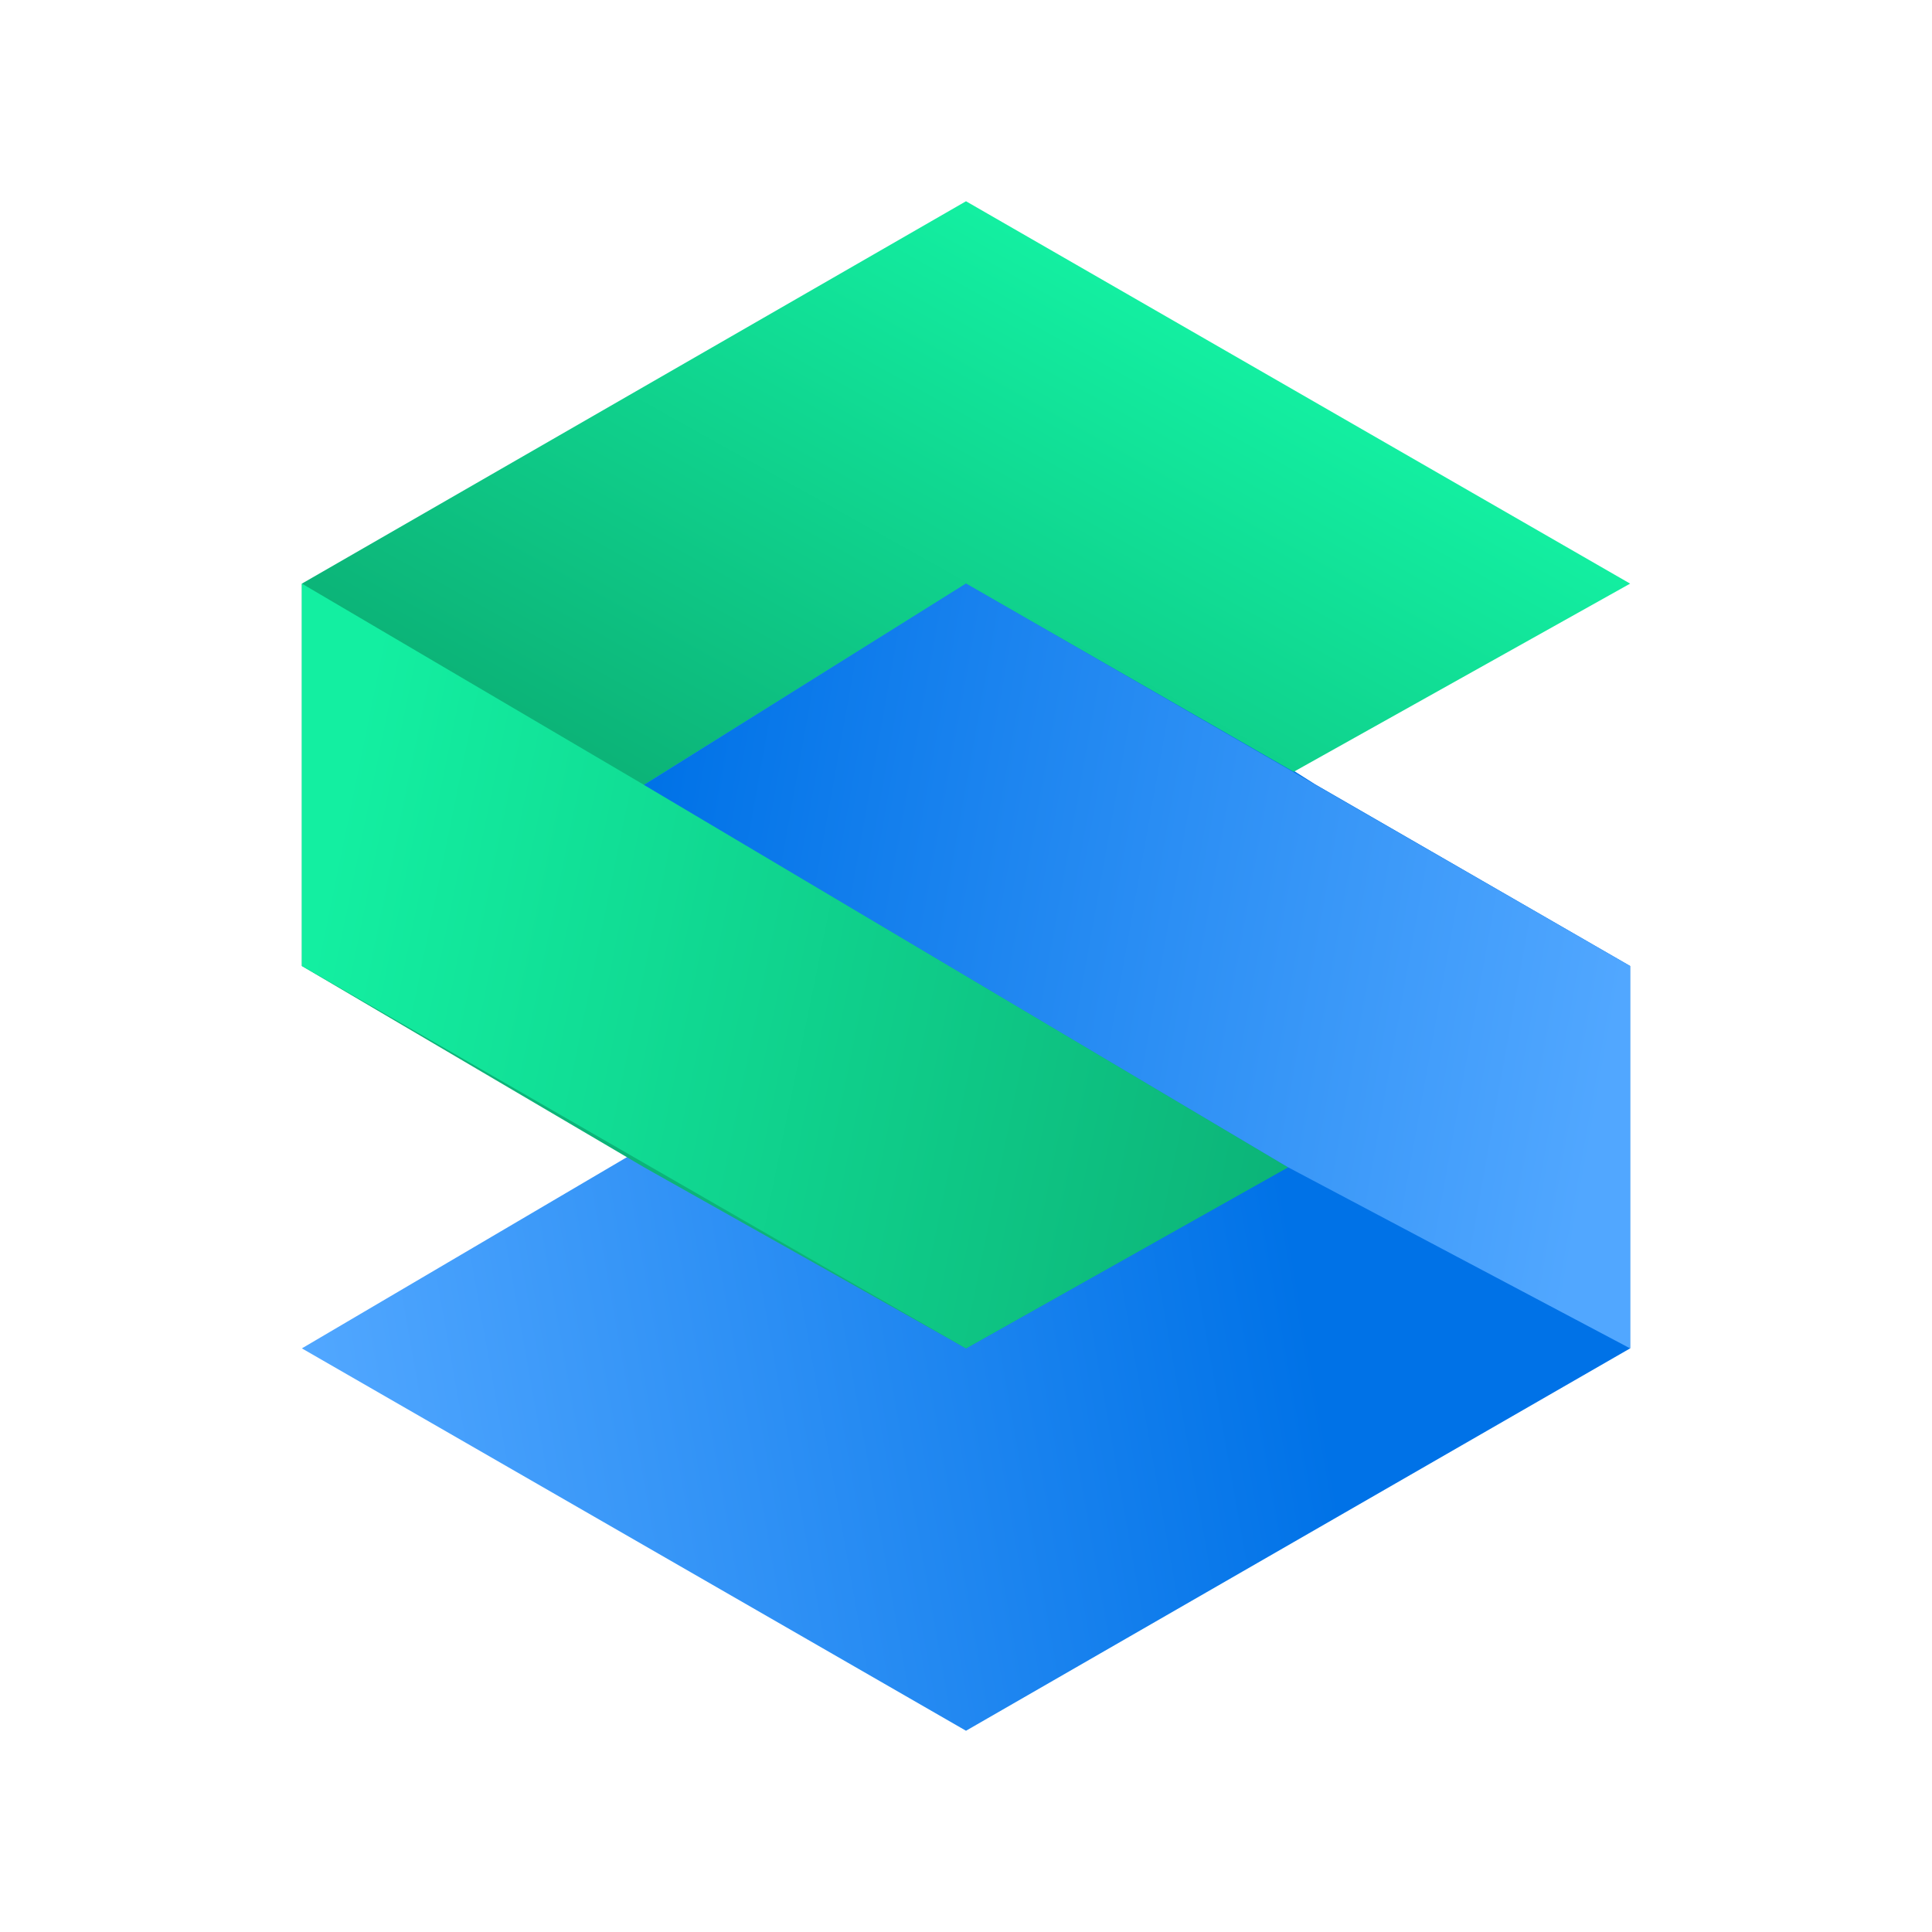
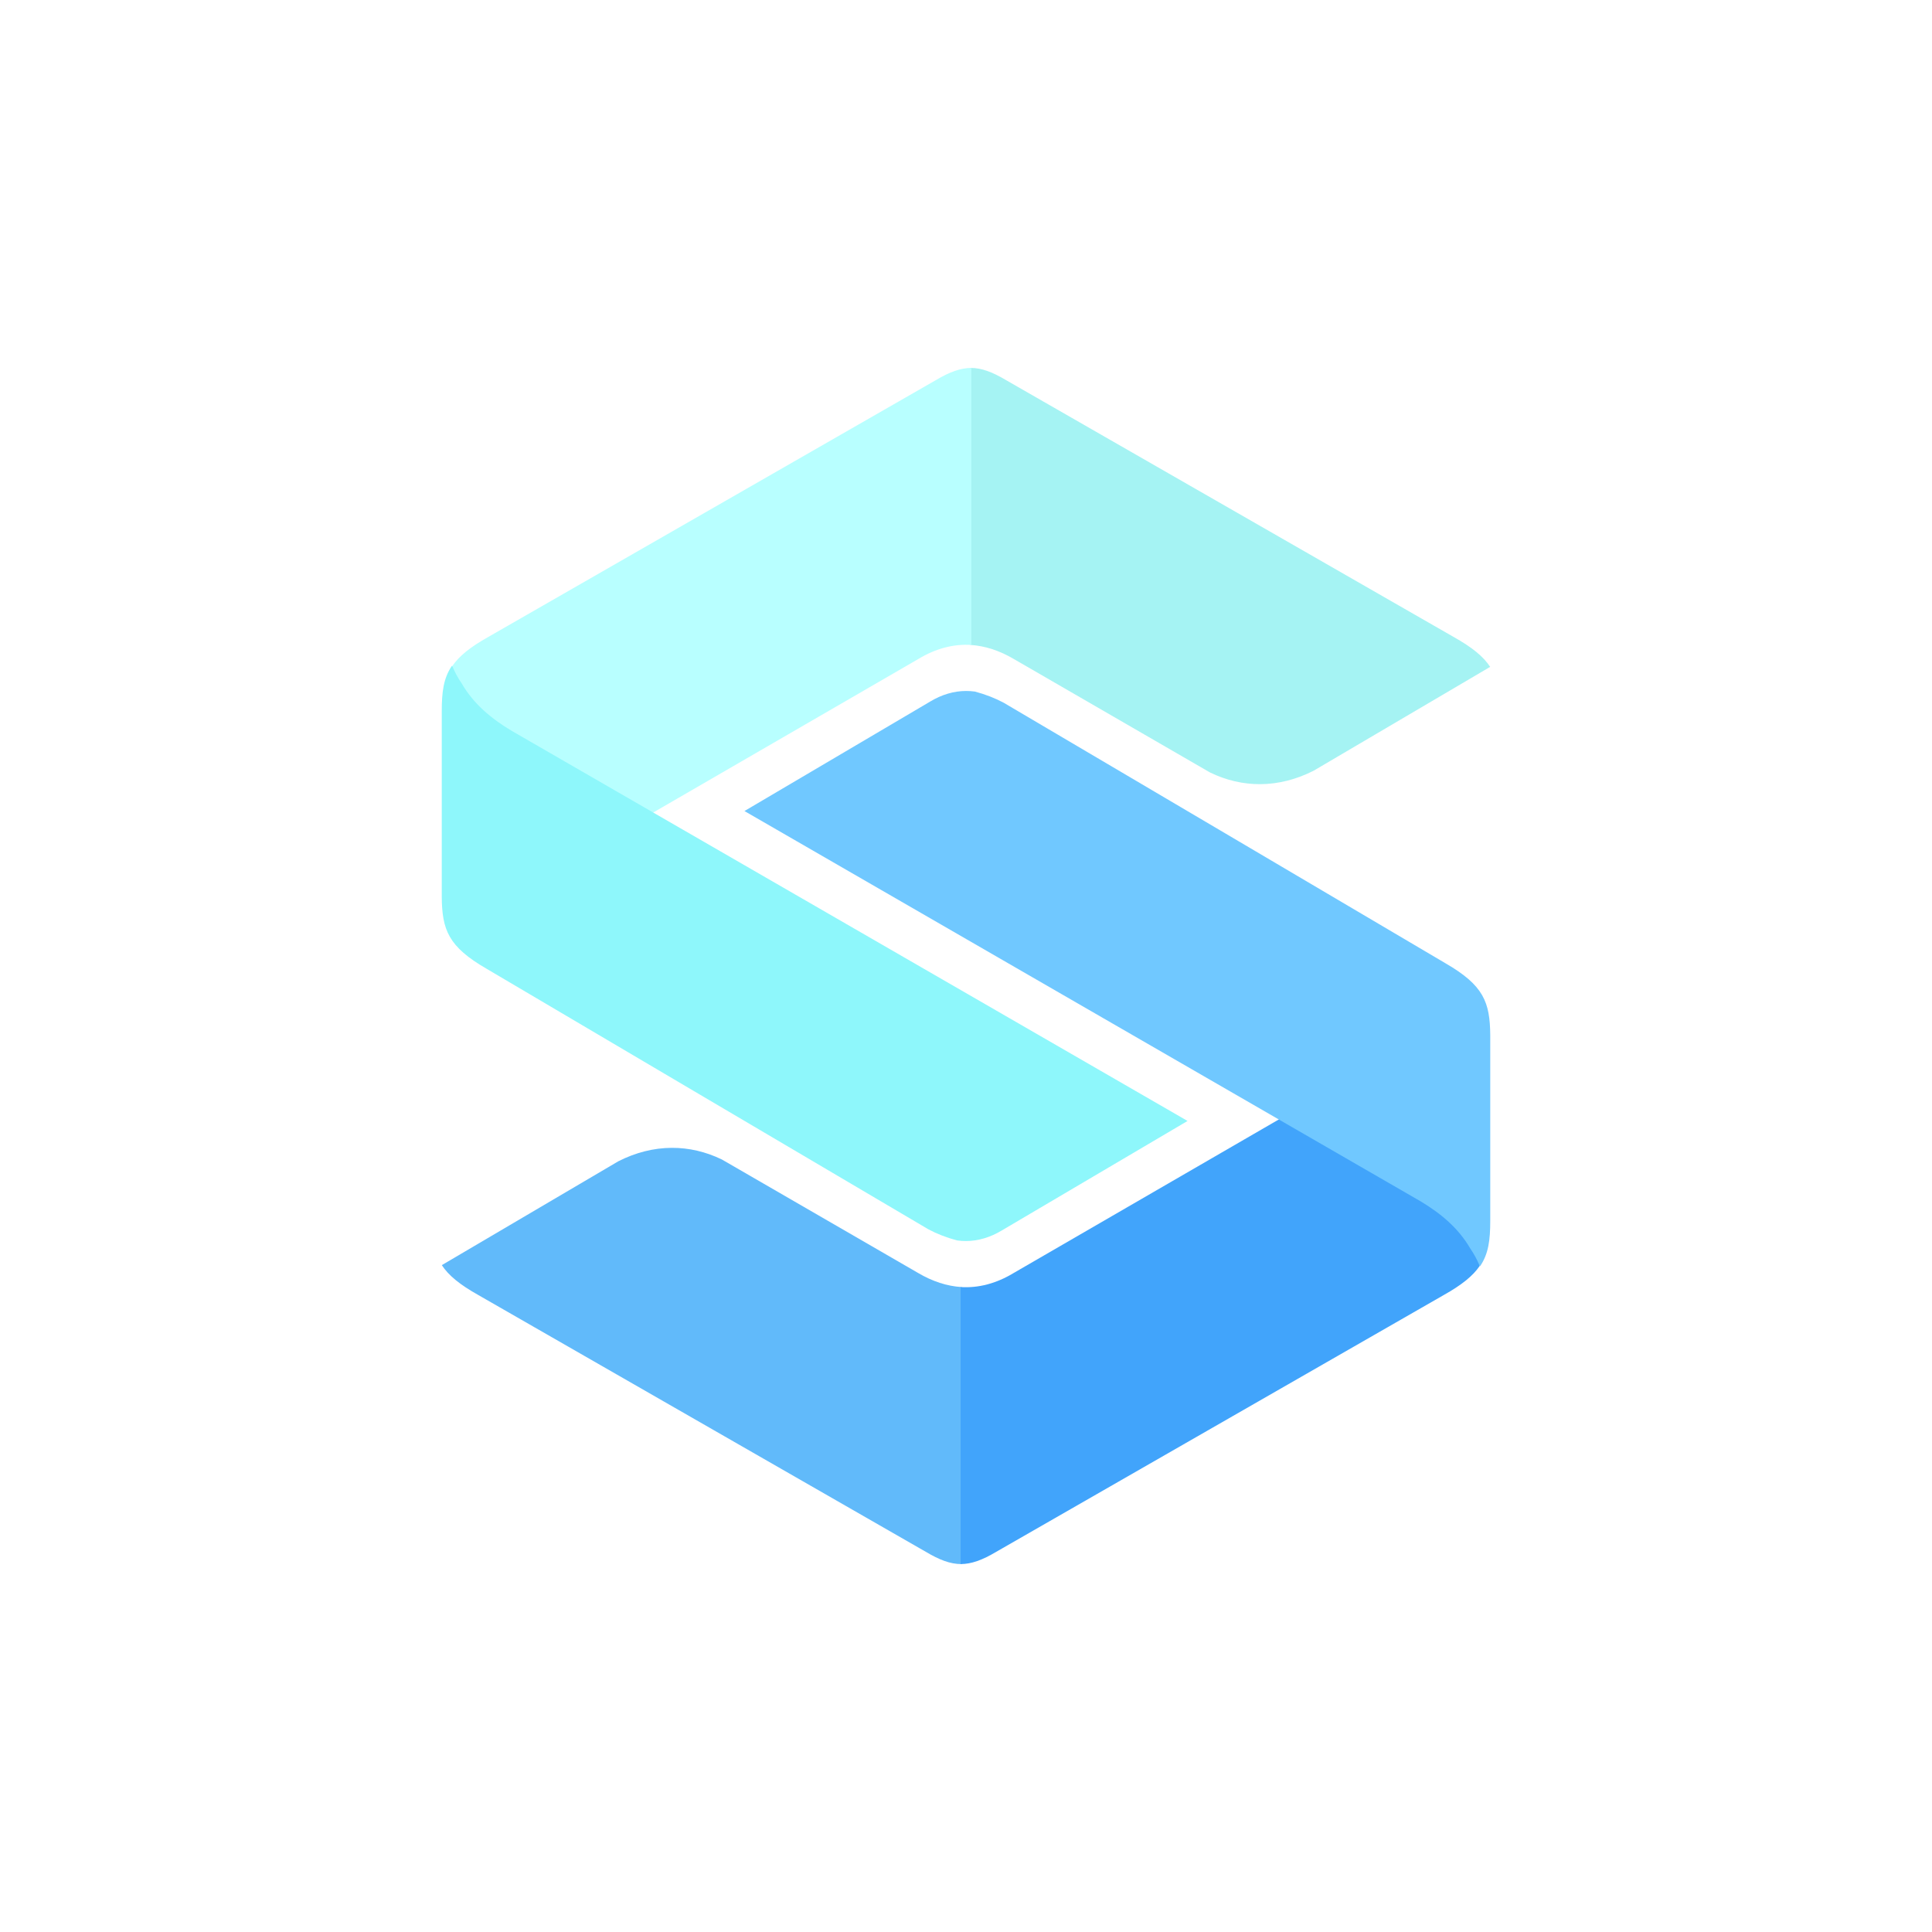
- <svg xmlns="http://www.w3.org/2000/svg" xmlns:xlink="http://www.w3.org/1999/xlink" viewBox="0 0 96 96">
-   <defs>
-     <linearGradient id="b">
-       <stop offset="0" stop-color="#13efa1" />
-       <stop offset="1" stop-color="#0cb478" />
-     </linearGradient>
-     <linearGradient id="a">
-       <stop offset="0" stop-color="#51a7ff" />
-       <stop offset="1" stop-color="#0072e7" />
-     </linearGradient>
-     <linearGradient id="c" x1="31.25" x2="79.75" y1="99.125" y2="90.5" gradientTransform="translate(-16 -32)" gradientUnits="userSpaceOnUse" xlink:href="#a" />
-     <linearGradient id="d" x1="64" x2="48" y1="42.125" y2="70.75" gradientTransform="translate(-16 -32)" gradientUnits="userSpaceOnUse" xlink:href="#b" />
-     <linearGradient id="e" x1="31.354" x2="79.823" y1="80.177" y2="90.076" gradientTransform="translate(-16 -32)" gradientUnits="userSpaceOnUse" xlink:href="#b" />
-     <linearGradient id="f" x1="96.79" x2="48.386" y1="80" y2="71.338" gradientTransform="translate(-16 -32)" gradientUnits="userSpaceOnUse" xlink:href="#a" />
-   </defs>
-   <path fill="url(#c)" d="M48 28L16 47l16 10-17 10 33 19 33-19V48l-15.656-9.031z" />
-   <path fill="url(#d)" d="M48 10L15 29v19l17 10 16 9 16-9-32-19 16-10 16.283 9.35L81 29z" />
-   <path fill="url(#e)" d="M15 29v19l33 19 16-9-32-19z" />
-   <path fill="url(#f)" d="M48 29L32 39l32 19 17 9V48z" />
+ <svg xmlns="http://www.w3.org/2000/svg" viewBox="0 0 640 640" preserveAspectRatio="xMidYMid meet" version="1.1">
+   <path style="fill:#a5f3f3" d="m 417.468,259.763 c 5.986,-0.029 11.971,-1.542 17.708,-4.463 l 58.458,-34.392 c -2.227,-3.405 -5.952,-6.468 -12.129,-9.926 l -148.182,-85.029 c -4.496,-2.669 -8.095,-4.083 -11.816,-4.073 -19.05,18.761 -19.452,72.358 0,91.768 4.78,0.303 9.582,1.854 14.356,4.669 l 64.986,37.58 c 5.403,2.622 11.011,3.893 16.618,3.865 z" />
+   <path d="m 222.523,380.237 c -5.986,0.029 -11.971,1.542 -17.708,4.463 l -58.458,34.392 c 2.227,3.405 5.952,6.468 12.129,9.926 l 148.182,85.029 c 4.496,2.669 8.095,4.083 11.816,4.073 12.365,-27.335 22.783,-55.183 0,-91.768 -4.78,-0.303 -9.582,-1.854 -14.356,-4.669 L 239.142,384.103 c -5.403,-2.622 -11.011,-3.893 -16.618,-3.865 z" style="fill:#61bafa" />
+   <path style="fill:#41a4fb" d="m 441.662,360.392 -105.844,61.291 c -5.763,3.495 -11.662,5.045 -17.597,4.669 v 91.769 c 3.536,-0.01 7.181,-1.307 11.816,-4.074 L 478.221,429.019 c 6.016,-3.369 9.705,-6.363 11.951,-9.663 0.278,-38.421 -20.265,-58.4 -48.51,-58.964 z" />
+   <path d="m 319.976,228.89 c -4.013,0.02 -8.026,1.205 -11.816,3.493 L 246.609,268.669 470.382,397.831 c 6.958,4.133 12.754,9.027 16.65,15.731 1.216,1.77 2.272,3.689 3.139,5.794 l 0.137,0.072 c 2.803,-4.118 3.356,-8.71 3.356,-15.103 v -61.407 c -0.107,-10.897 -2.116,-16.502 -14.936,-23.882 l -68.335,-40.315 -77.948,-45.954 c -2.728,-1.461 -6,-2.744 -9.473,-3.674 -0.996,-0.14 -1.996,-0.207 -2.995,-0.202 z" style="fill:#70c8ff" />
+   <path d="m 198.338,279.608 105.844,-61.291 c 5.763,-3.495 11.662,-5.045 17.597,-4.669 v -91.769 c -3.536,0.01 -7.181,1.307 -11.816,4.074 L 161.779,210.981 c -6.016,3.369 -9.705,6.363 -11.951,9.663 0.429,38.421 25.922,59.107 48.51,58.964 z" style="fill:#b8ffff" />
+   <path style="fill:#8ef7fb" d="m 320.024,411.11 c 4.013,-0.02 8.026,-1.205 11.816,-3.493 l 61.552,-36.286 -223.773,-129.162 c -6.958,-4.133 -12.754,-9.027 -16.65,-15.731 -1.216,-1.77 -2.272,-3.689 -3.139,-5.794 l -0.137,-0.072 c -2.803,4.118 -3.356,8.71 -3.356,15.103 v 61.407 c 0.107,10.897 2.116,16.502 14.936,23.882 l 68.335,40.315 77.948,45.954 c 2.728,1.461 6,2.744 9.473,3.674 0.996,0.14 1.996,0.207 2.995,0.202 z" />
</svg>
